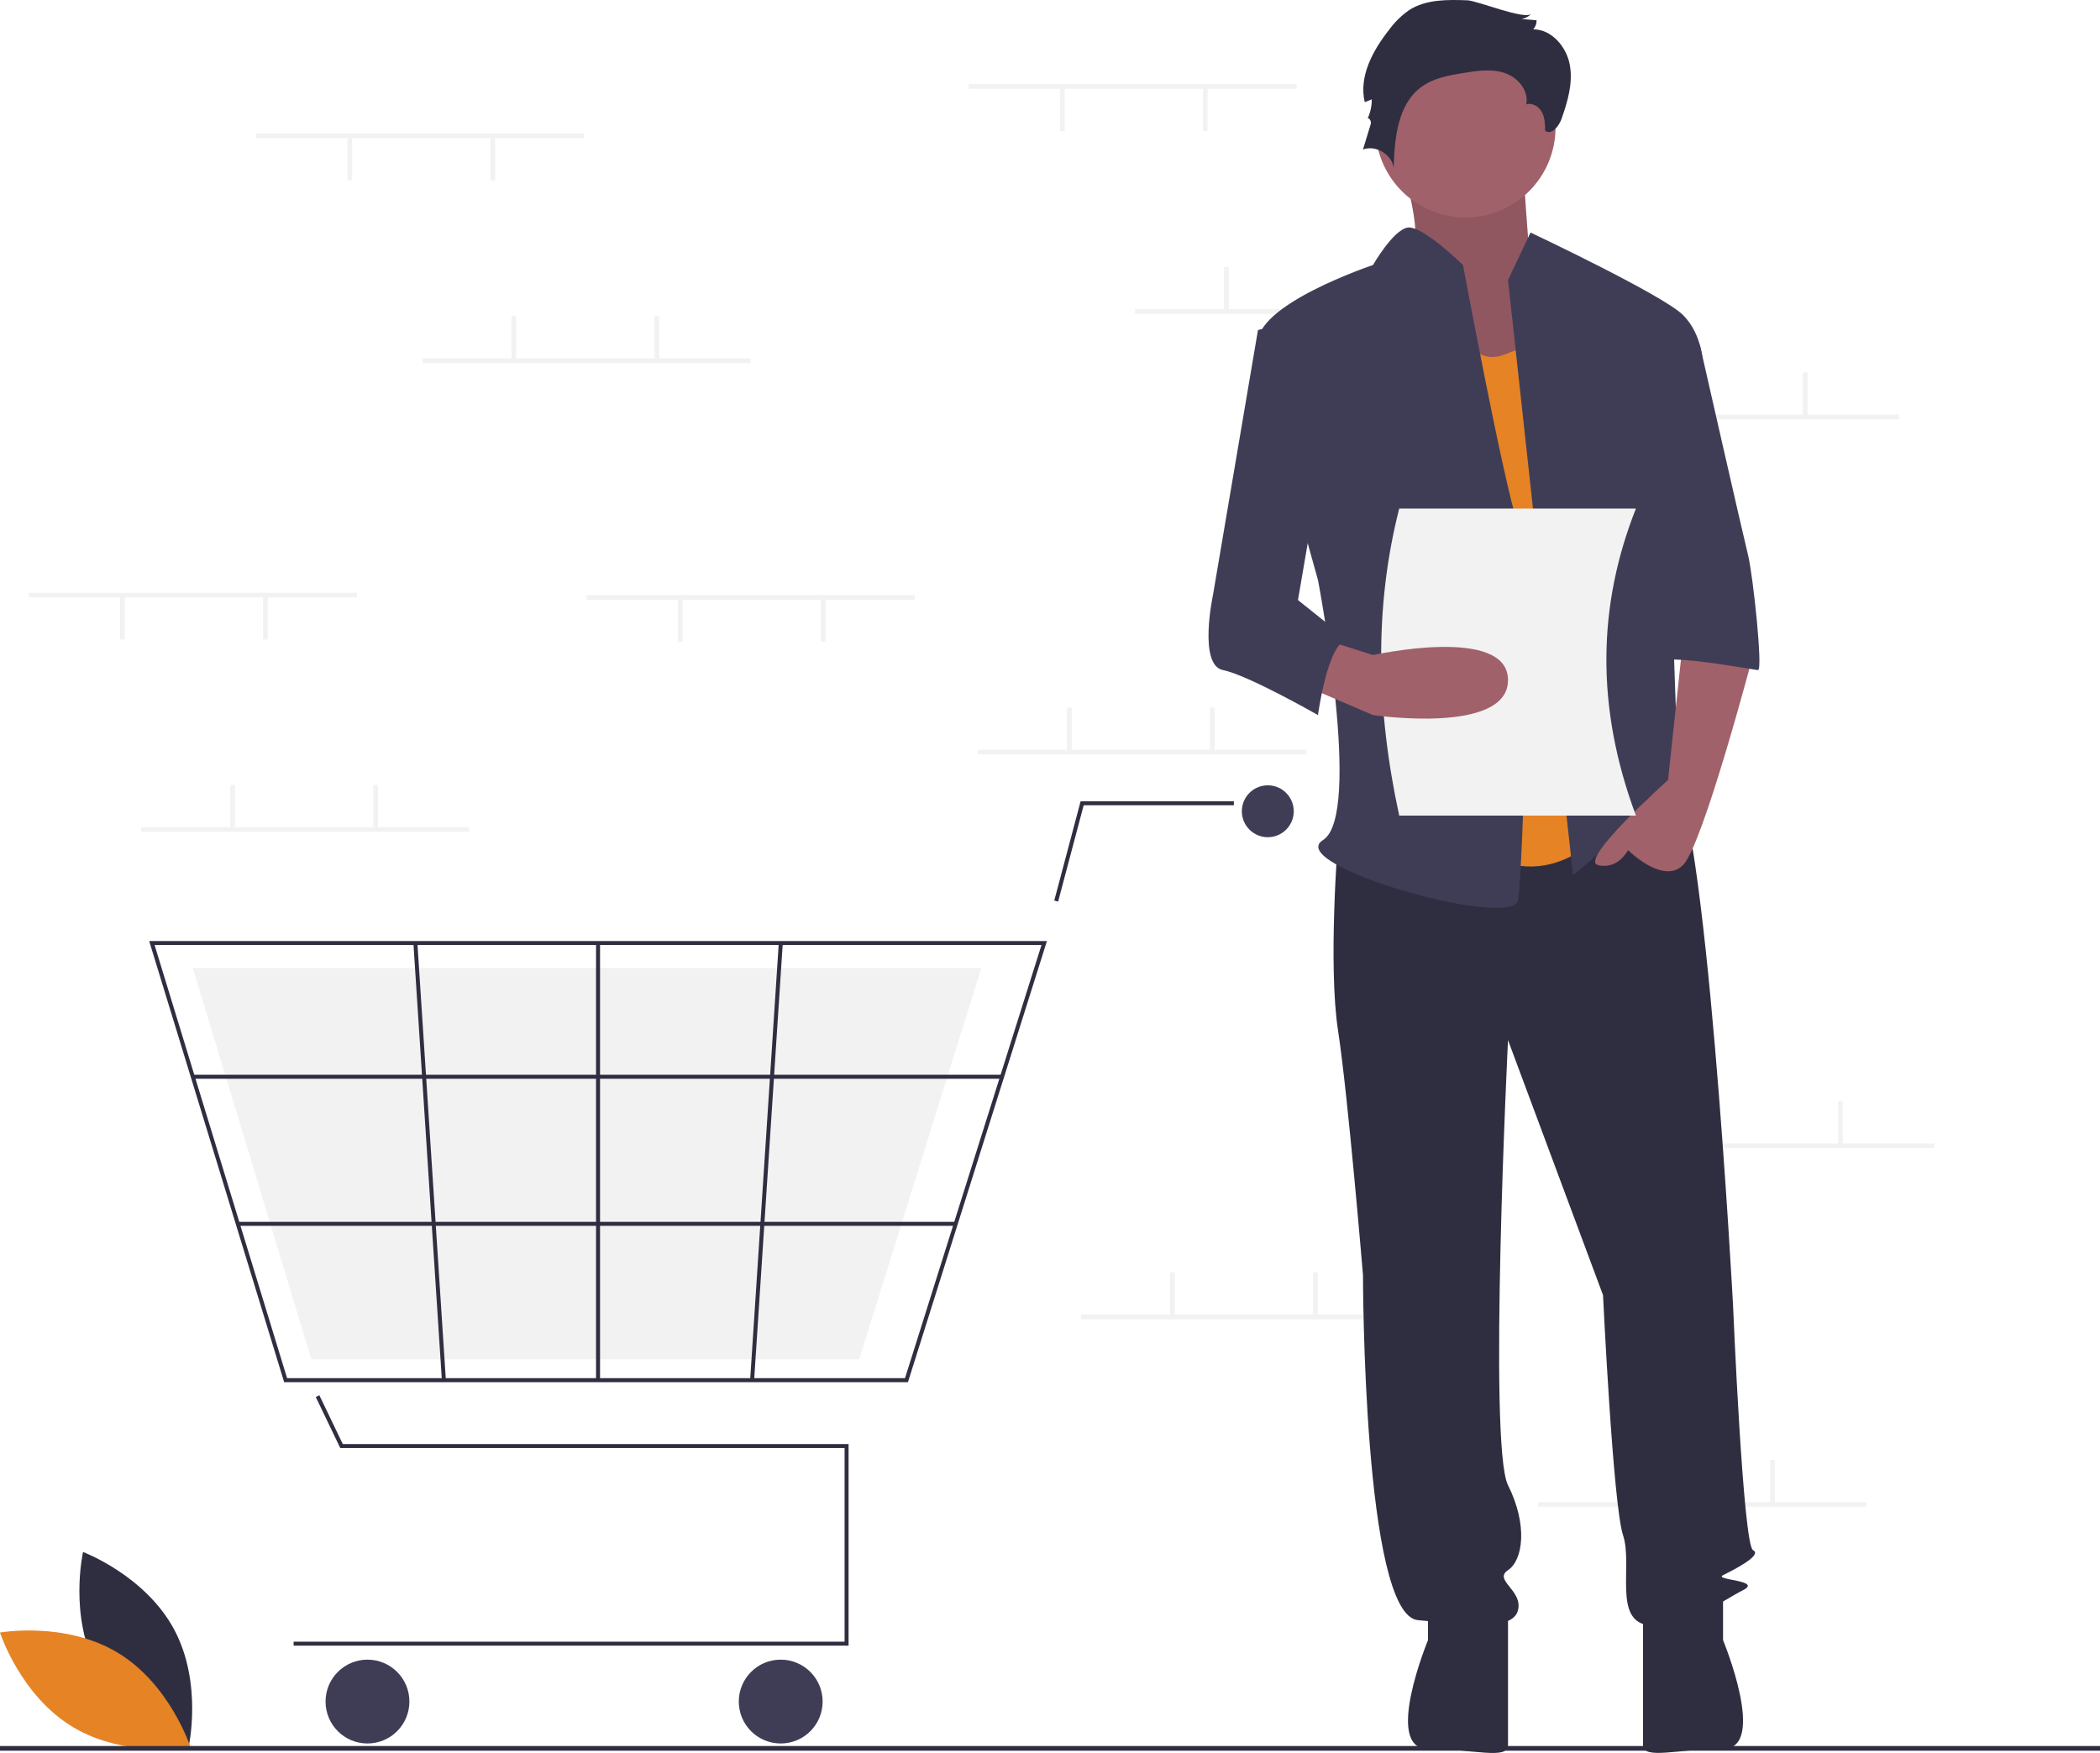
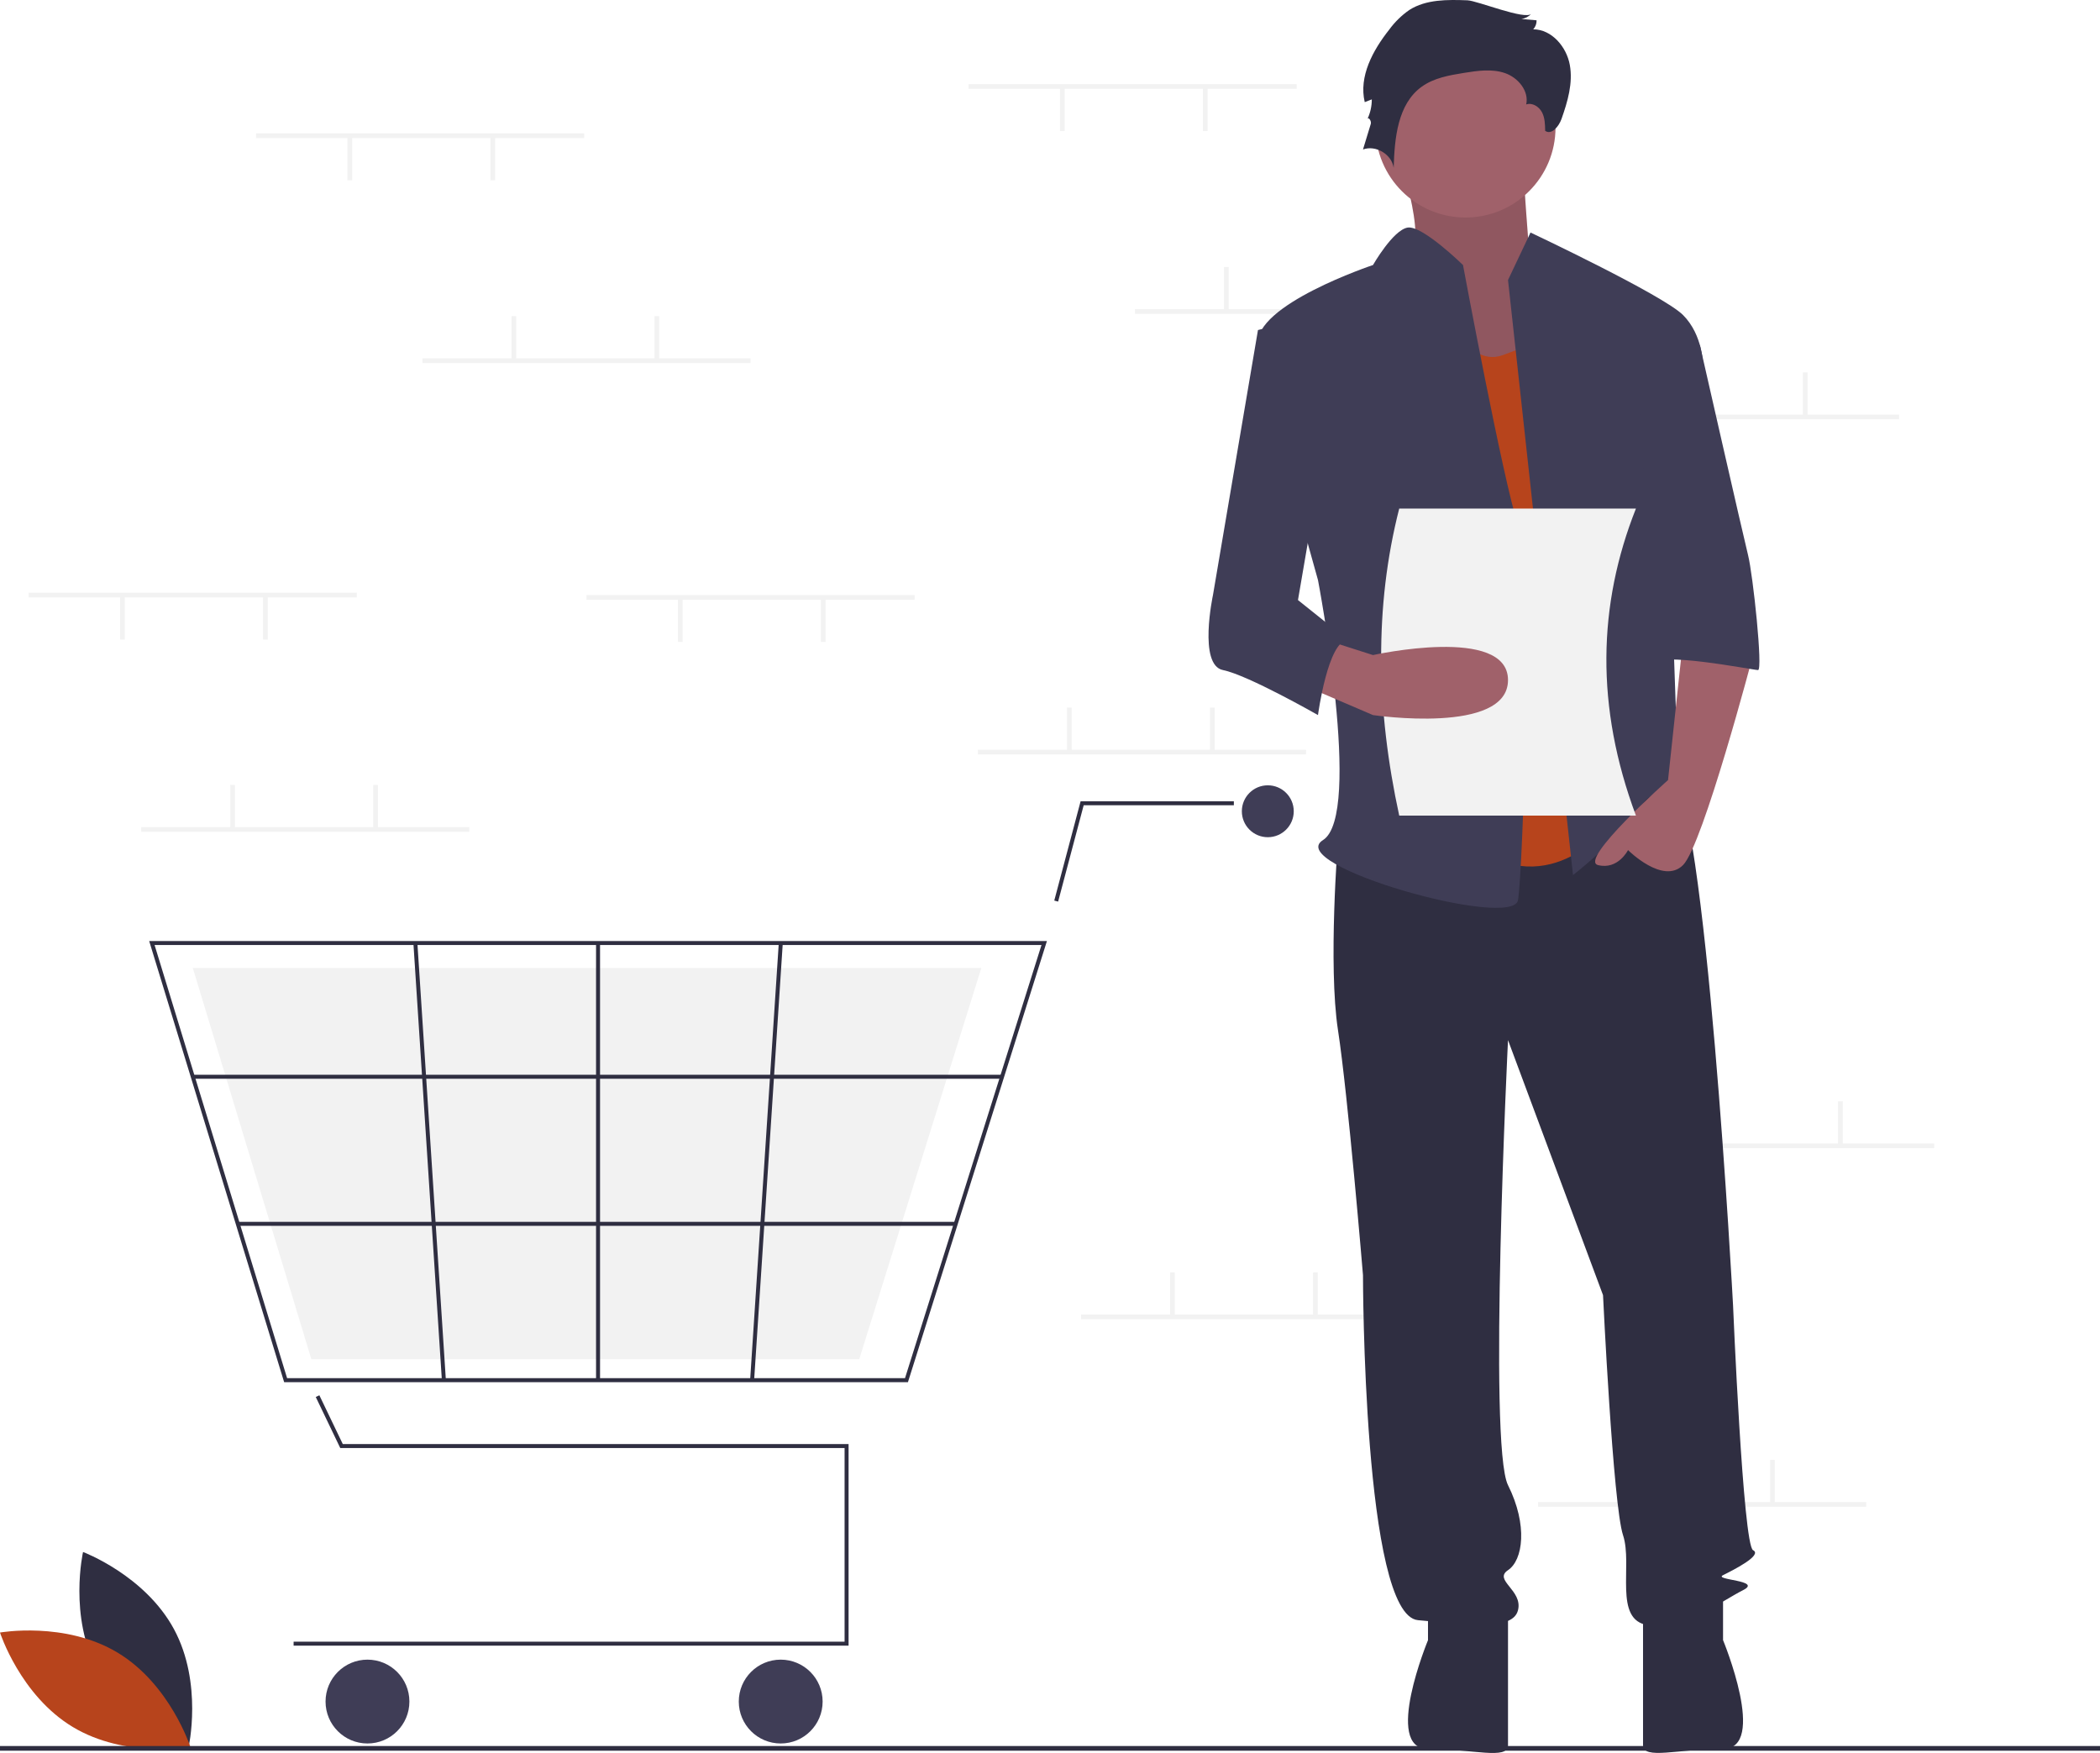
<svg xmlns="http://www.w3.org/2000/svg" data-name="Layer 1" width="896" height="747.971" viewBox="0 0 896 747.971">
  <path d="M193.634,788.752c12.428,23.049,38.806,32.944,38.806,32.944s6.227-27.475-6.201-50.524-38.806-32.944-38.806-32.944S181.206,765.703,193.634,788.752Z" transform="translate(-152 -76.01429)" fill="#2f2e41" />
-   <path d="M202.177,781.169c22.438,13.5,31.08,40.314,31.08,40.314s-27.738,4.927-50.177-8.573S152,772.596,152,772.596,179.738,767.67,202.177,781.169Z" transform="translate(-152 -76.01429)" fill="#e58325" />
+   <path d="M202.177,781.169c22.438,13.5,31.08,40.314,31.08,40.314s-27.738,4.927-50.177-8.573S152,772.596,152,772.596,179.738,767.67,202.177,781.169Z" transform="translate(-152 -76.01429)" fill="#b7441c" />
  <rect x="413.248" y="35.908" width="140" height="2" fill="#f2f2f2" />
  <rect x="513.249" y="37.408" width="2" height="18.5" fill="#f2f2f2" />
  <rect x="452.248" y="37.408" width="2" height="18.5" fill="#f2f2f2" />
  <rect x="484.248" y="131.908" width="140" height="2" fill="#f2f2f2" />
  <rect x="522.249" y="113.908" width="2" height="18.5" fill="#f2f2f2" />
  <rect x="583.249" y="113.908" width="2" height="18.5" fill="#f2f2f2" />
  <rect x="670.249" y="176.908" width="140" height="2" fill="#f2f2f2" />
  <rect x="708.249" y="158.908" width="2" height="18.5" fill="#f2f2f2" />
  <rect x="769.249" y="158.908" width="2" height="18.5" fill="#f2f2f2" />
  <rect x="656.249" y="640.908" width="140" height="2" fill="#f2f2f2" />
  <rect x="694.249" y="622.908" width="2" height="18.5" fill="#f2f2f2" />
  <rect x="755.249" y="622.908" width="2" height="18.5" fill="#f2f2f2" />
  <rect x="417.248" y="319.908" width="140" height="2" fill="#f2f2f2" />
  <rect x="455.248" y="301.908" width="2" height="18.5" fill="#f2f2f2" />
  <rect x="516.249" y="301.908" width="2" height="18.5" fill="#f2f2f2" />
  <rect x="461.248" y="560.908" width="140" height="2" fill="#f2f2f2" />
  <rect x="499.248" y="542.908" width="2" height="18.5" fill="#f2f2f2" />
  <rect x="560.249" y="542.908" width="2" height="18.5" fill="#f2f2f2" />
  <rect x="685.249" y="487.908" width="140" height="2" fill="#f2f2f2" />
  <rect x="723.249" y="469.908" width="2" height="18.5" fill="#f2f2f2" />
  <rect x="784.249" y="469.908" width="2" height="18.5" fill="#f2f2f2" />
  <polygon points="362.06 702.184 125.274 702.184 125.274 700.481 360.356 700.481 360.356 617.861 145.18 617.861 134.727 596.084 136.263 595.347 146.252 616.157 362.06 616.157 362.06 702.184" fill="#2f2e41" />
  <circle cx="156.789" cy="726.033" r="17.887" fill="#3f3d56" />
  <circle cx="333.101" cy="726.033" r="17.887" fill="#3f3d56" />
  <circle cx="540.927" cy="346.153" r="11.073" fill="#3f3d56" />
  <path d="M539.385,665.767H273.237L215.648,477.531H598.693l-.349,1.108Zm-264.889-1.704H538.136l58.234-184.83H217.951Z" transform="translate(-152 -76.01429)" fill="#2f2e41" />
  <polygon points="366.61 579.958 132.842 579.958 82.26 413.015 418.701 413.015 418.395 413.998 366.61 579.958" fill="#f2f2f2" />
  <polygon points="451.465 384.7 449.818 384.263 461.059 341.894 526.448 341.894 526.448 343.598 462.37 343.598 451.465 384.7" fill="#2f2e41" />
  <rect x="82.258" y="458.584" width="345.293" height="1.704" fill="#2f2e41" />
  <rect x="101.459" y="521.344" width="306.319" height="1.704" fill="#2f2e41" />
  <rect x="254.314" y="402.368" width="1.704" height="186.533" fill="#2f2e41" />
  <rect x="385.557" y="570.797" width="186.929" height="1.704" transform="translate(-274.7392 936.235) rotate(-86.24919)" fill="#2f2e41" />
  <rect x="334.457" y="478.185" width="1.704" height="186.929" transform="translate(-188.4687 -52.99638) rotate(-3.729)" fill="#2f2e41" />
  <rect y="745" width="896" height="2" fill="#2f2e41" />
  <path d="M747.411,137.89s14.618,41.606,5.622,48.007S783.394,244.573,783.394,244.573l47.229-12.802-25.863-43.74s-3.373-43.74-3.373-50.141S747.411,137.89,747.411,137.89Z" transform="translate(-152 -76.01429)" fill="#a0616a" />
  <path d="M747.411,137.89s14.618,41.606,5.622,48.007S783.394,244.573,783.394,244.573l47.229-12.802-25.863-43.74s-3.373-43.74-3.373-50.141S747.411,137.89,747.411,137.89Z" transform="translate(-152 -76.01429)" opacity="0.1" />
  <path d="M722.874,434.468s-4.267,53.341,0,81.079,10.668,104.549,10.668,104.549,0,145.089,23.47,147.222,40.539,4.267,42.673-4.267-10.668-12.802-4.267-17.069,8.535-19.203,0-36.272,0-189.895,0-189.895l40.539,108.816s4.267,89.614,8.535,102.415-4.267,36.272,10.668,38.406,32.005-10.668,40.539-14.936-12.802-4.267-8.535-6.401,17.069-8.535,12.802-10.668-8.535-104.549-8.535-104.549S879.697,414.199,864.762,405.664s-24.537,6.166-24.537,6.166Z" transform="translate(-152 -76.01429)" fill="#2f2e41" />
  <path d="M761.279,758.784v17.069s-19.203,46.399,0,46.399,34.138,4.808,34.138-1.593V763.051Z" transform="translate(-152 -76.01429)" fill="#2f2e41" />
  <path d="M887.165,758.754v17.069s19.203,46.399,0,46.399-34.138,4.808-34.138-1.593V763.021Z" transform="translate(-152 -76.01429)" fill="#2f2e41" />
  <circle cx="625.282" cy="54.408" r="38.406" fill="#a0616a" />
-   <path d="M765.547,201.9s10.668,32.005,27.738,25.604l17.069-6.401L840.225,425.934s-23.47,34.138-57.609,12.802S765.547,201.9,765.547,201.9Z" transform="translate(-152 -76.01429)" fill="#e58325" />
+   <path d="M765.547,201.9s10.668,32.005,27.738,25.604l17.069-6.401L840.225,425.934s-23.47,34.138-57.609,12.802S765.547,201.9,765.547,201.9Z" transform="translate(-152 -76.01429)" fill="#b7441c" />
  <path d="M795.418,195.499l9.601-20.27s56.542,26.671,65.076,35.205,8.535,21.337,8.535,21.337l-14.936,53.341s4.267,117.351,4.267,121.618,14.936,27.738,4.267,19.203-12.802-17.069-21.337-4.267-27.738,27.738-27.738,27.738Z" transform="translate(-152 -76.01429)" fill="#3f3d56" />
  <path d="M870.096,349.122l-6.401,59.742s-38.406,34.138-29.871,36.272,12.802-6.401,12.802-6.401,14.936,14.936,23.47,6.401S899.967,355.523,899.967,355.523Z" transform="translate(-152 -76.01429)" fill="#a0616a" />
  <path d="M778.1,76.144c-8.514-.304-17.625-.455-24.804,4.133a36.313,36.313,0,0,0-8.572,8.392c-6.992,8.838-13.033,19.959-10.436,30.925l3.016-1.176a19.751,19.751,0,0,1-1.905,8.463c.425-1.235,1.847.762,1.466,2.011L733.543,139.792c5.462-2.002,12.257,2.052,13.088,7.81.38-12.661,1.693-27.18,11.964-34.593,5.18-3.739,11.735-4.88,18.042-5.894,5.818-.935,11.918-1.827,17.491.089s10.319,7.615,9.055,13.371c2.57-.885,5.444.906,6.713,3.309s1.337,5.237,1.375,7.955c2.739,1.936,5.856-1.908,6.973-5.071,2.62-7.424,4.949-15.327,3.538-23.073s-7.723-15.148-15.596-15.174a5.467,5.467,0,0,0,1.422-3.849l-6.489-.548a7.172,7.172,0,0,0,4.286-2.26C802.798,84.731,782.313,76.295,778.1,76.144Z" transform="translate(-152 -76.01429)" fill="#2f2e41" />
  <path d="M776.215,189.098s-17.369-17.021-23.62-15.978S737.809,189.098,737.809,189.098s-51.208,17.069-49.074,34.138S714.339,323.518,714.339,323.518s19.203,100.282,2.134,110.95,81.079,38.406,83.213,25.604,6.401-140.821,0-160.024S776.215,189.098,776.215,189.098Z" transform="translate(-152 -76.01429)" fill="#3f3d56" />
  <path d="M850.893,223.236h26.383S895.7,304.315,897.833,312.85s6.401,49.074,4.267,49.074-44.807-8.535-44.807-2.134Z" transform="translate(-152 -76.01429)" fill="#3f3d56" />
  <path d="M850,424.014H749c-9.856-45.34-10.68-89.146,0-131H850C833.701,334.115,832.682,377.621,850,424.014Z" transform="translate(-152 -76.01429)" fill="#f2f2f2" />
  <path d="M707.938,368.325,737.809,381.127s57.609,8.535,57.609-14.936-57.609-10.668-57.609-10.668L718.605,349.383Z" transform="translate(-152 -76.01429)" fill="#a0616a" />
  <path d="M714.339,210.435l-25.604,6.401L669.532,329.919s-6.401,29.871,4.267,32.005S714.339,381.127,714.339,381.127s4.267-32.005,12.802-32.005L705.804,332.053,718.606,257.375Z" transform="translate(-152 -76.01429)" fill="#3f3d56" />
  <rect x="60.248" y="352.908" width="140" height="2" fill="#f2f2f2" />
  <rect x="98.249" y="334.908" width="2" height="18.5" fill="#f2f2f2" />
  <rect x="159.249" y="334.908" width="2" height="18.5" fill="#f2f2f2" />
  <rect x="109.249" y="56.908" width="140" height="2" fill="#f2f2f2" />
  <rect x="209.249" y="58.408" width="2" height="18.5" fill="#f2f2f2" />
  <rect x="148.249" y="58.408" width="2" height="18.5" fill="#f2f2f2" />
  <rect x="250.249" y="253.908" width="140" height="2" fill="#f2f2f2" />
  <rect x="350.248" y="255.408" width="2" height="18.5" fill="#f2f2f2" />
  <rect x="289.248" y="255.408" width="2" height="18.5" fill="#f2f2f2" />
  <rect x="12.248" y="252.908" width="140" height="2" fill="#f2f2f2" />
  <rect x="112.249" y="254.408" width="2" height="18.5" fill="#f2f2f2" />
  <rect x="51.248" y="254.408" width="2" height="18.5" fill="#f2f2f2" />
  <rect x="180.249" y="152.908" width="140" height="2" fill="#f2f2f2" />
  <rect x="218.249" y="134.908" width="2" height="18.5" fill="#f2f2f2" />
  <rect x="279.248" y="134.908" width="2" height="18.5" fill="#f2f2f2" />
</svg>
